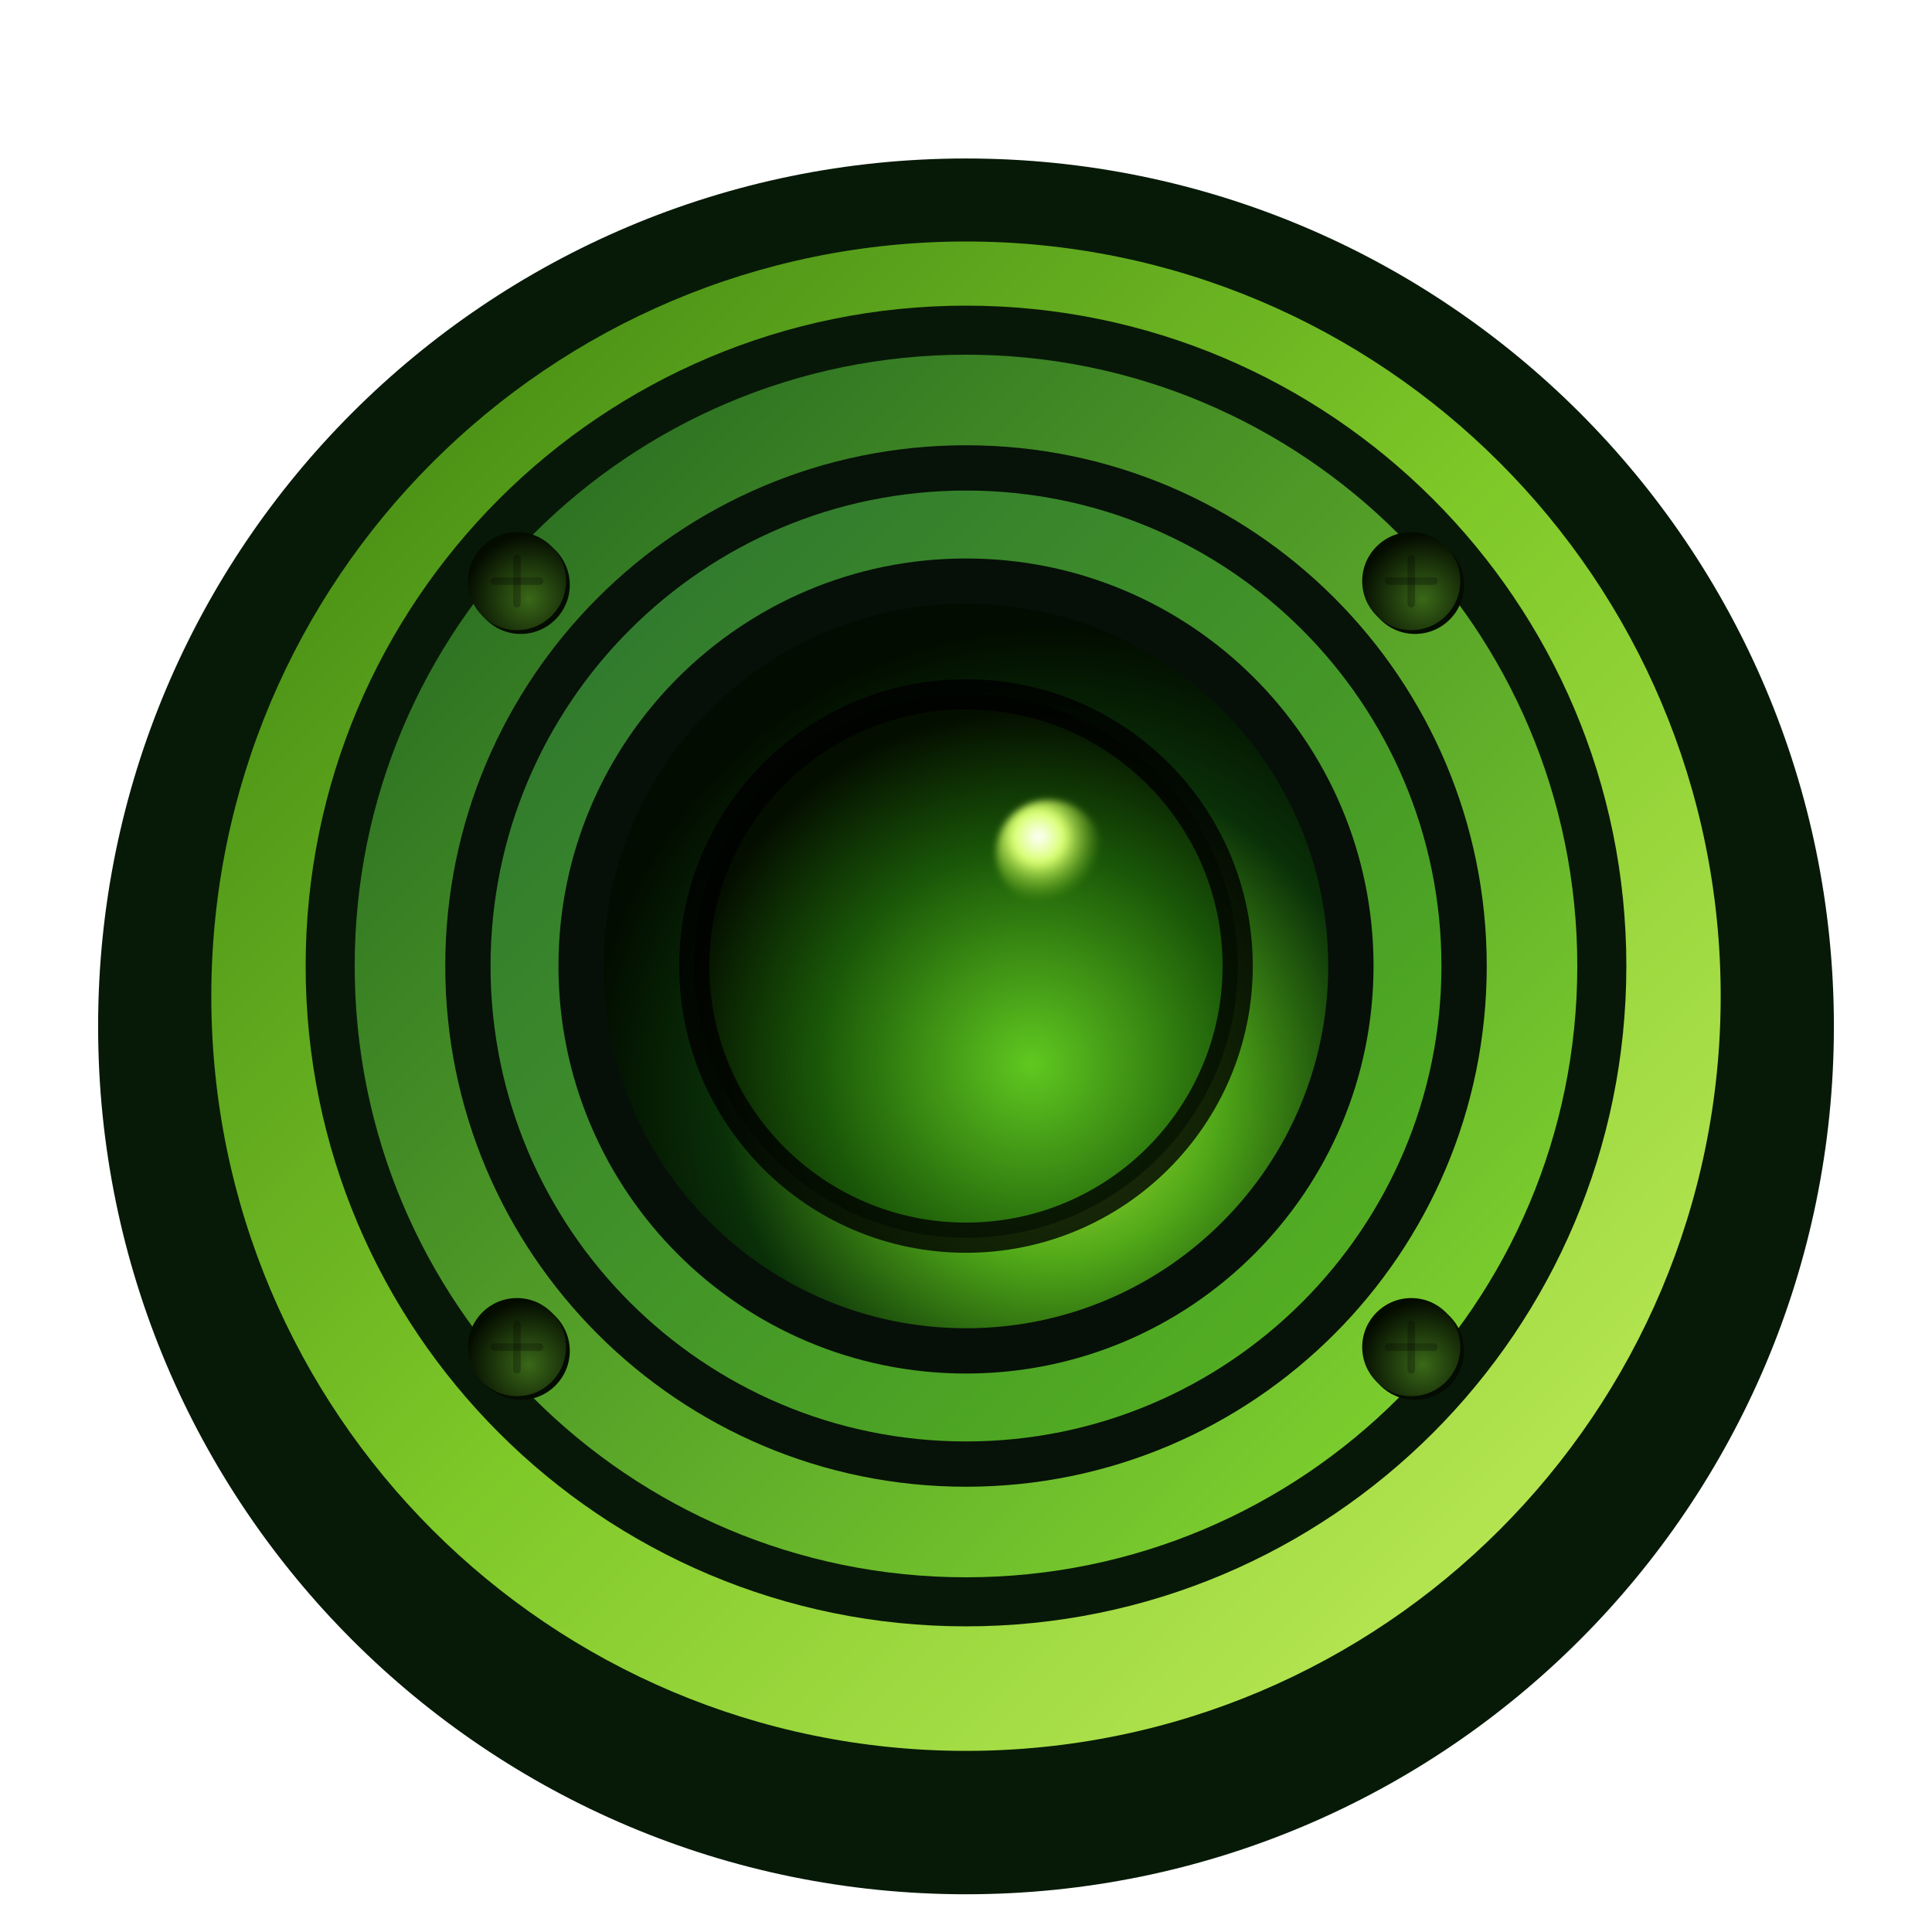
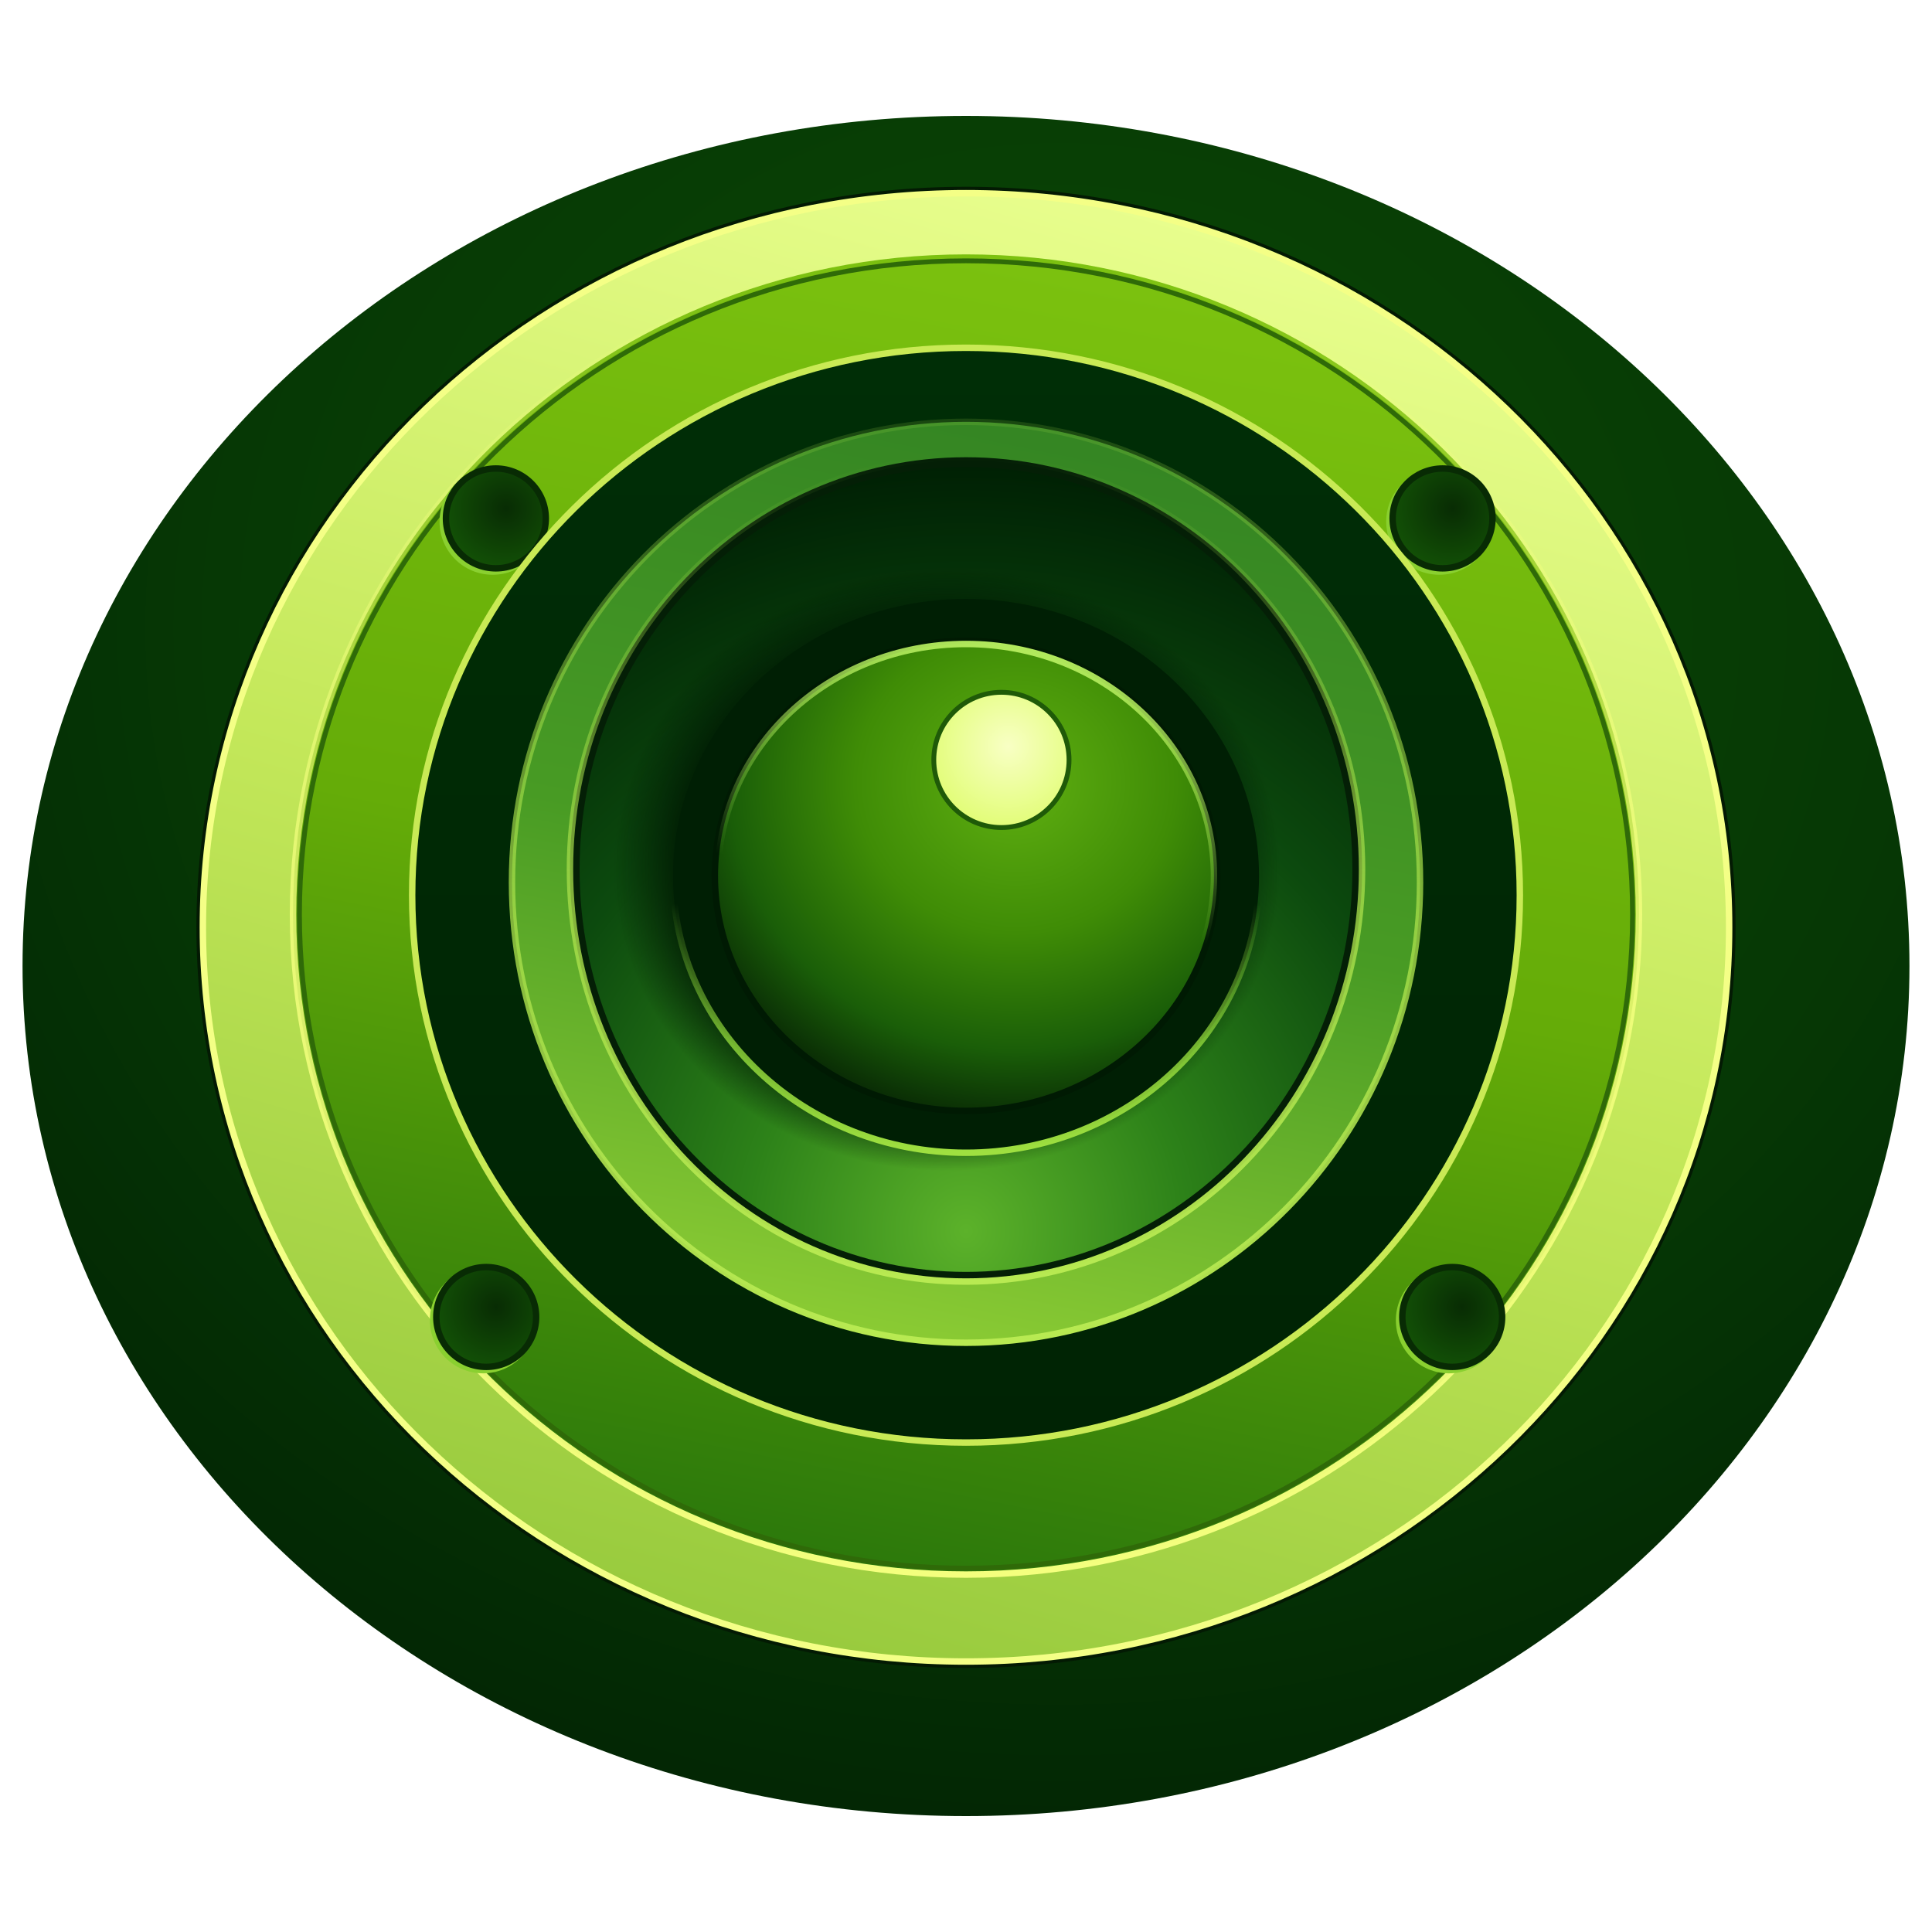
- <svg xmlns="http://www.w3.org/2000/svg" viewBox="0 0 512 512">
+ <svg xmlns="http://www.w3.org/2000/svg" viewBox="0 0 600 600" width="600" height="600">
  <defs>
-     <linearGradient id="ring-outer" x1="0" y1="0" x2="1" y2="1">
-       <stop offset="0%" stop-color="#3a8010" />
-       <stop offset="50%" stop-color="#7ec828" />
-       <stop offset="100%" stop-color="#c8f060" />
+     <radialGradient id="plate" cx="0.55" cy="0.3" r="0.75">
+       <stop offset="0" stop-color="#0b4a06" />
+       <stop offset="0.6" stop-color="#063805" />
+       <stop offset="1" stop-color="#022404" />
+     </radialGradient>
+     <linearGradient id="rim" x1="0.65" y1="0" x2="0.35" y2="1">
+       <stop offset="0" stop-color="#eaff90" />
+       <stop offset="0.5" stop-color="#c4e85a" />
+       <stop offset="1" stop-color="#96c93c" />
    </linearGradient>
-     <linearGradient id="ring-mid" x1="0" y1="0" x2="1" y2="1">
-       <stop offset="0%" stop-color="#1e6020" />
-       <stop offset="100%" stop-color="#8be030" />
+     <linearGradient id="med" x1="0.6" y1="0" x2="0.4" y2="1">
+       <stop offset="0" stop-color="#7cc20f" />
+       <stop offset="0.5" stop-color="#65ac08" />
+       <stop offset="1" stop-color="#2a770b" />
    </linearGradient>
-     <linearGradient id="ring-inner" x1="0" y1="0" x2="1" y2="1">
-       <stop offset="0%" stop-color="#2a7030" />
-       <stop offset="100%" stop-color="#5ab820" />
+     <linearGradient id="gap" x1="0" y1="0" x2="0" y2="1">
+       <stop offset="0" stop-color="#002e06" />
+       <stop offset="1" stop-color="#002304" />
    </linearGradient>
-     <radialGradient id="cone" cx="62%" cy="68%" r="65%" gradientUnits="objectBoundingBox">
-       <stop offset="0%" stop-color="#c0f040" />
-       <stop offset="35%" stop-color="#50a818" />
-       <stop offset="70%" stop-color="#0a3008" />
-       <stop offset="100%" stop-color="#020c00" />
+     <linearGradient id="mid" x1="0.6" y1="0" x2="0.4" y2="1">
+       <stop offset="0" stop-color="#348523" />
+       <stop offset="0.5" stop-color="#489b24" />
+       <stop offset="1" stop-color="#8ccc34" />
+     </linearGradient>
+     <radialGradient id="surround" cx="0.5" cy="0.95" r="0.95">
+       <stop offset="0" stop-color="#5cb22a" />
+       <stop offset="0.3" stop-color="#2d8219" />
+       <stop offset="0.65" stop-color="#0c4a0e" />
+       <stop offset="1" stop-color="#002104" />
    </radialGradient>
-     <radialGradient id="dustcap" cx="62%" cy="68%" r="65%" gradientUnits="objectBoundingBox">
-       <stop offset="0%" stop-color="#60c820" />
-       <stop offset="60%" stop-color="#1a5808" />
-       <stop offset="100%" stop-color="#040e00" />
+     <radialGradient id="domeShadow" cx="0.5" cy="0.5" r="0.5">
+       <stop offset="0.78" stop-color="#001a03" />
+       <stop offset="1" stop-color="#001a03" stop-opacity="0" />
    </radialGradient>
-     <radialGradient id="screw" cx="62%" cy="68%" r="65%" gradientUnits="objectBoundingBox">
-       <stop offset="0%" stop-color="#3a6818" />
-       <stop offset="100%" stop-color="#040c00" />
+     <radialGradient id="dome" cx="0.6" cy="0.3" r="0.72">
+       <stop offset="0" stop-color="#60b011" />
+       <stop offset="0.45" stop-color="#3f8c06" />
+       <stop offset="0.8" stop-color="#1a5e08" />
+       <stop offset="1" stop-color="#0a2e05" />
    </radialGradient>
-     <radialGradient id="highlight-rg" cx="40%" cy="35%" r="60%">
-       <stop offset="0%" stop-color="#ffffff" />
-       <stop offset="40%" stop-color="#d8ff70" />
-       <stop offset="100%" stop-color="#90d020" stop-opacity="0" />
+     <linearGradient id="domeEdge" x1="0.6" y1="0" x2="0.4" y2="1">
+       <stop offset="0" stop-color="#b4ec5e" />
+       <stop offset="0.55" stop-color="#b4ec5e" stop-opacity="0" />
+     </linearGradient>
+     <radialGradient id="spec" cx="0.55" cy="0.4" r="0.6">
+       <stop offset="0" stop-color="#f8ffc4" />
+       <stop offset="1" stop-color="#e2fd78" />
    </radialGradient>
-     <filter id="highlight-blur">
-       <feGaussianBlur stdDeviation="0.9" />
-     </filter>
+     <radialGradient id="screw" cx="0.6" cy="0.4" r="0.6">
+       <stop offset="0" stop-color="#082c04" />
+       <stop offset="1" stop-color="#124f06" />
+     </radialGradient>
+     <linearGradient id="lipMed" gradientUnits="userSpaceOnUse" x1="0" y1="79" x2="0" y2="489">
+       <stop offset="0" stop-color="#f4ff7e" stop-opacity="0" />
+       <stop offset="0.5" stop-color="#f4ff7e" stop-opacity="0.8" />
+       <stop offset="1" stop-color="#f4ff7e" />
+     </linearGradient>
+     <linearGradient id="lipMid" gradientUnits="userSpaceOnUse" x1="0" y1="131" x2="0" y2="417">
+       <stop offset="0" stop-color="#a6dd4a" stop-opacity="0.15" />
+       <stop offset="0.5" stop-color="#a6dd4a" stop-opacity="0.75" />
+       <stop offset="1" stop-color="#b8ea52" />
+     </linearGradient>
+     <linearGradient id="lipGroove" gradientUnits="userSpaceOnUse" x1="0" y1="142" x2="0" y2="398">
+       <stop offset="0" stop-color="#a6dd4a" stop-opacity="0" />
+       <stop offset="0.5" stop-color="#a6dd4a" stop-opacity="0.75" />
+       <stop offset="1" stop-color="#b8ea52" />
+     </linearGradient>
+     <linearGradient id="lipBowl" gradientUnits="userSpaceOnUse" x1="0" y1="186" x2="0" y2="358">
+       <stop offset="0.55" stop-color="#8fd63a" stop-opacity="0" />
+       <stop offset="0.8" stop-color="#8fd63a" stop-opacity="0.8" />
+       <stop offset="1" stop-color="#9fe040" />
+     </linearGradient>
  </defs>
-   <circle cx="256" cy="272" r="230" fill="#071a08" />
-   <circle cx="256" cy="264" r="200" fill="url(#ring-outer)" />
-   <circle cx="256" cy="256" r="175" fill="#081808" />
-   <circle cx="256" cy="256" r="162" fill="url(#ring-mid)" />
-   <circle cx="256" cy="256" r="138" fill="#071208" />
-   <circle cx="256" cy="256" r="126" fill="url(#ring-inner)" />
-   <circle cx="256" cy="256" r="108" fill="#061008" />
-   <circle cx="256" cy="256" r="96" fill="url(#cone)" />
-   <circle cx="256" cy="256" r="72" fill="url(#dustcap)" stroke="rgba(0,0,0,0.8)" stroke-width="8" />
-   <circle cx="278" cy="226" r="14" fill="url(#highlight-rg)" filter="url(#highlight-blur)" />
-   <circle cx="138" cy="155" r="13" fill="#040c02" />
-   <circle cx="137" cy="154" r="13" fill="url(#screw)" />
-   <line x1="131" y1="154" x2="143" y2="154" stroke="rgba(0,0,0,0.25)" stroke-width="2" stroke-linecap="round" />
-   <line x1="137" y1="148" x2="137" y2="160" stroke="rgba(0,0,0,0.25)" stroke-width="2" stroke-linecap="round" />
-   <circle cx="375" cy="155" r="13" fill="#040c02" />
-   <circle cx="374" cy="154" r="13" fill="url(#screw)" />
-   <line x1="368" y1="154" x2="380" y2="154" stroke="rgba(0,0,0,0.25)" stroke-width="2" stroke-linecap="round" />
-   <line x1="374" y1="148" x2="374" y2="160" stroke="rgba(0,0,0,0.25)" stroke-width="2" stroke-linecap="round" />
-   <circle cx="138" cy="358" r="13" fill="#040c02" />
-   <circle cx="137" cy="357" r="13" fill="url(#screw)" />
-   <line x1="131" y1="357" x2="143" y2="357" stroke="rgba(0,0,0,0.25)" stroke-width="2" stroke-linecap="round" />
-   <line x1="137" y1="351" x2="137" y2="363" stroke="rgba(0,0,0,0.25)" stroke-width="2" stroke-linecap="round" />
-   <circle cx="375" cy="358" r="13" fill="#040c02" />
-   <circle cx="374" cy="357" r="13" fill="url(#screw)" />
-   <line x1="368" y1="357" x2="380" y2="357" stroke="rgba(0,0,0,0.25)" stroke-width="2" stroke-linecap="round" />
-   <line x1="374" y1="351" x2="374" y2="363" stroke="rgba(0,0,0,0.25)" stroke-width="2" stroke-linecap="round" />
+   <ellipse cx="300" cy="300" rx="293" ry="264" fill="url(#plate)" />
+   <ellipse cx="300" cy="288" rx="239" ry="230" fill="#031a03" />
+   <ellipse cx="300" cy="288" rx="237" ry="228" fill="url(#rim)" stroke="#f4ff86" stroke-width="2" />
+   <ellipse cx="300" cy="284" rx="209" ry="205" fill="url(#med)" stroke="url(#lipMed)" stroke-width="2" />
+   <ellipse cx="300" cy="284" rx="207" ry="203" fill="none" stroke="#2f6a08" stroke-width="1.5" />
+   <g id="screws">
+     <g transform="translate(153 162)">
+       <circle r="16.5" fill="#8ad030" />
+       <circle cx="1" cy="-1" r="15.5" fill="url(#screw)" stroke="#082b04" stroke-width="2" />
+     </g>
+     <g transform="translate(447 162)">
+       <circle r="16.5" fill="#8ad030" />
+       <circle cx="1" cy="-1" r="15.5" fill="url(#screw)" stroke="#082b04" stroke-width="2" />
+     </g>
+     <g transform="translate(150 410)">
+       <circle r="16.5" fill="#8ad030" />
+       <circle cx="1" cy="-1" r="15.5" fill="url(#screw)" stroke="#082b04" stroke-width="2" />
+     </g>
+     <g transform="translate(450 410)">
+       <circle r="16.5" fill="#8ad030" />
+       <circle cx="1" cy="-1" r="15.5" fill="url(#screw)" stroke="#082b04" stroke-width="2" />
+     </g>
+   </g>
+   <ellipse cx="300" cy="278" rx="172" ry="170" fill="url(#gap)" stroke="#c9ea55" stroke-width="2" />
+   <ellipse cx="300" cy="274" rx="141" ry="143" fill="url(#mid)" stroke="url(#lipMid)" stroke-width="2" />
+   <ellipse cx="300" cy="270" rx="123" ry="128" fill="#041f06" stroke="url(#lipGroove)" stroke-width="2" />
+   <ellipse cx="300" cy="270" rx="120" ry="125" fill="url(#surround)" />
+   <ellipse cx="294" cy="270" rx="104" ry="94" fill="url(#domeShadow)" />
+   <ellipse cx="300" cy="272" rx="91" ry="86" fill="#001f04" stroke="url(#lipBowl)" stroke-width="2" />
+   <ellipse cx="300" cy="272" rx="79" ry="74" fill="#001a03" />
+   <ellipse cx="300" cy="272" rx="77" ry="72" fill="url(#dome)" stroke="url(#domeEdge)" stroke-width="2" />
+   <circle cx="311" cy="236" r="21" fill="url(#spec)" stroke="#1f5a08" stroke-width="1.5" />
</svg>
